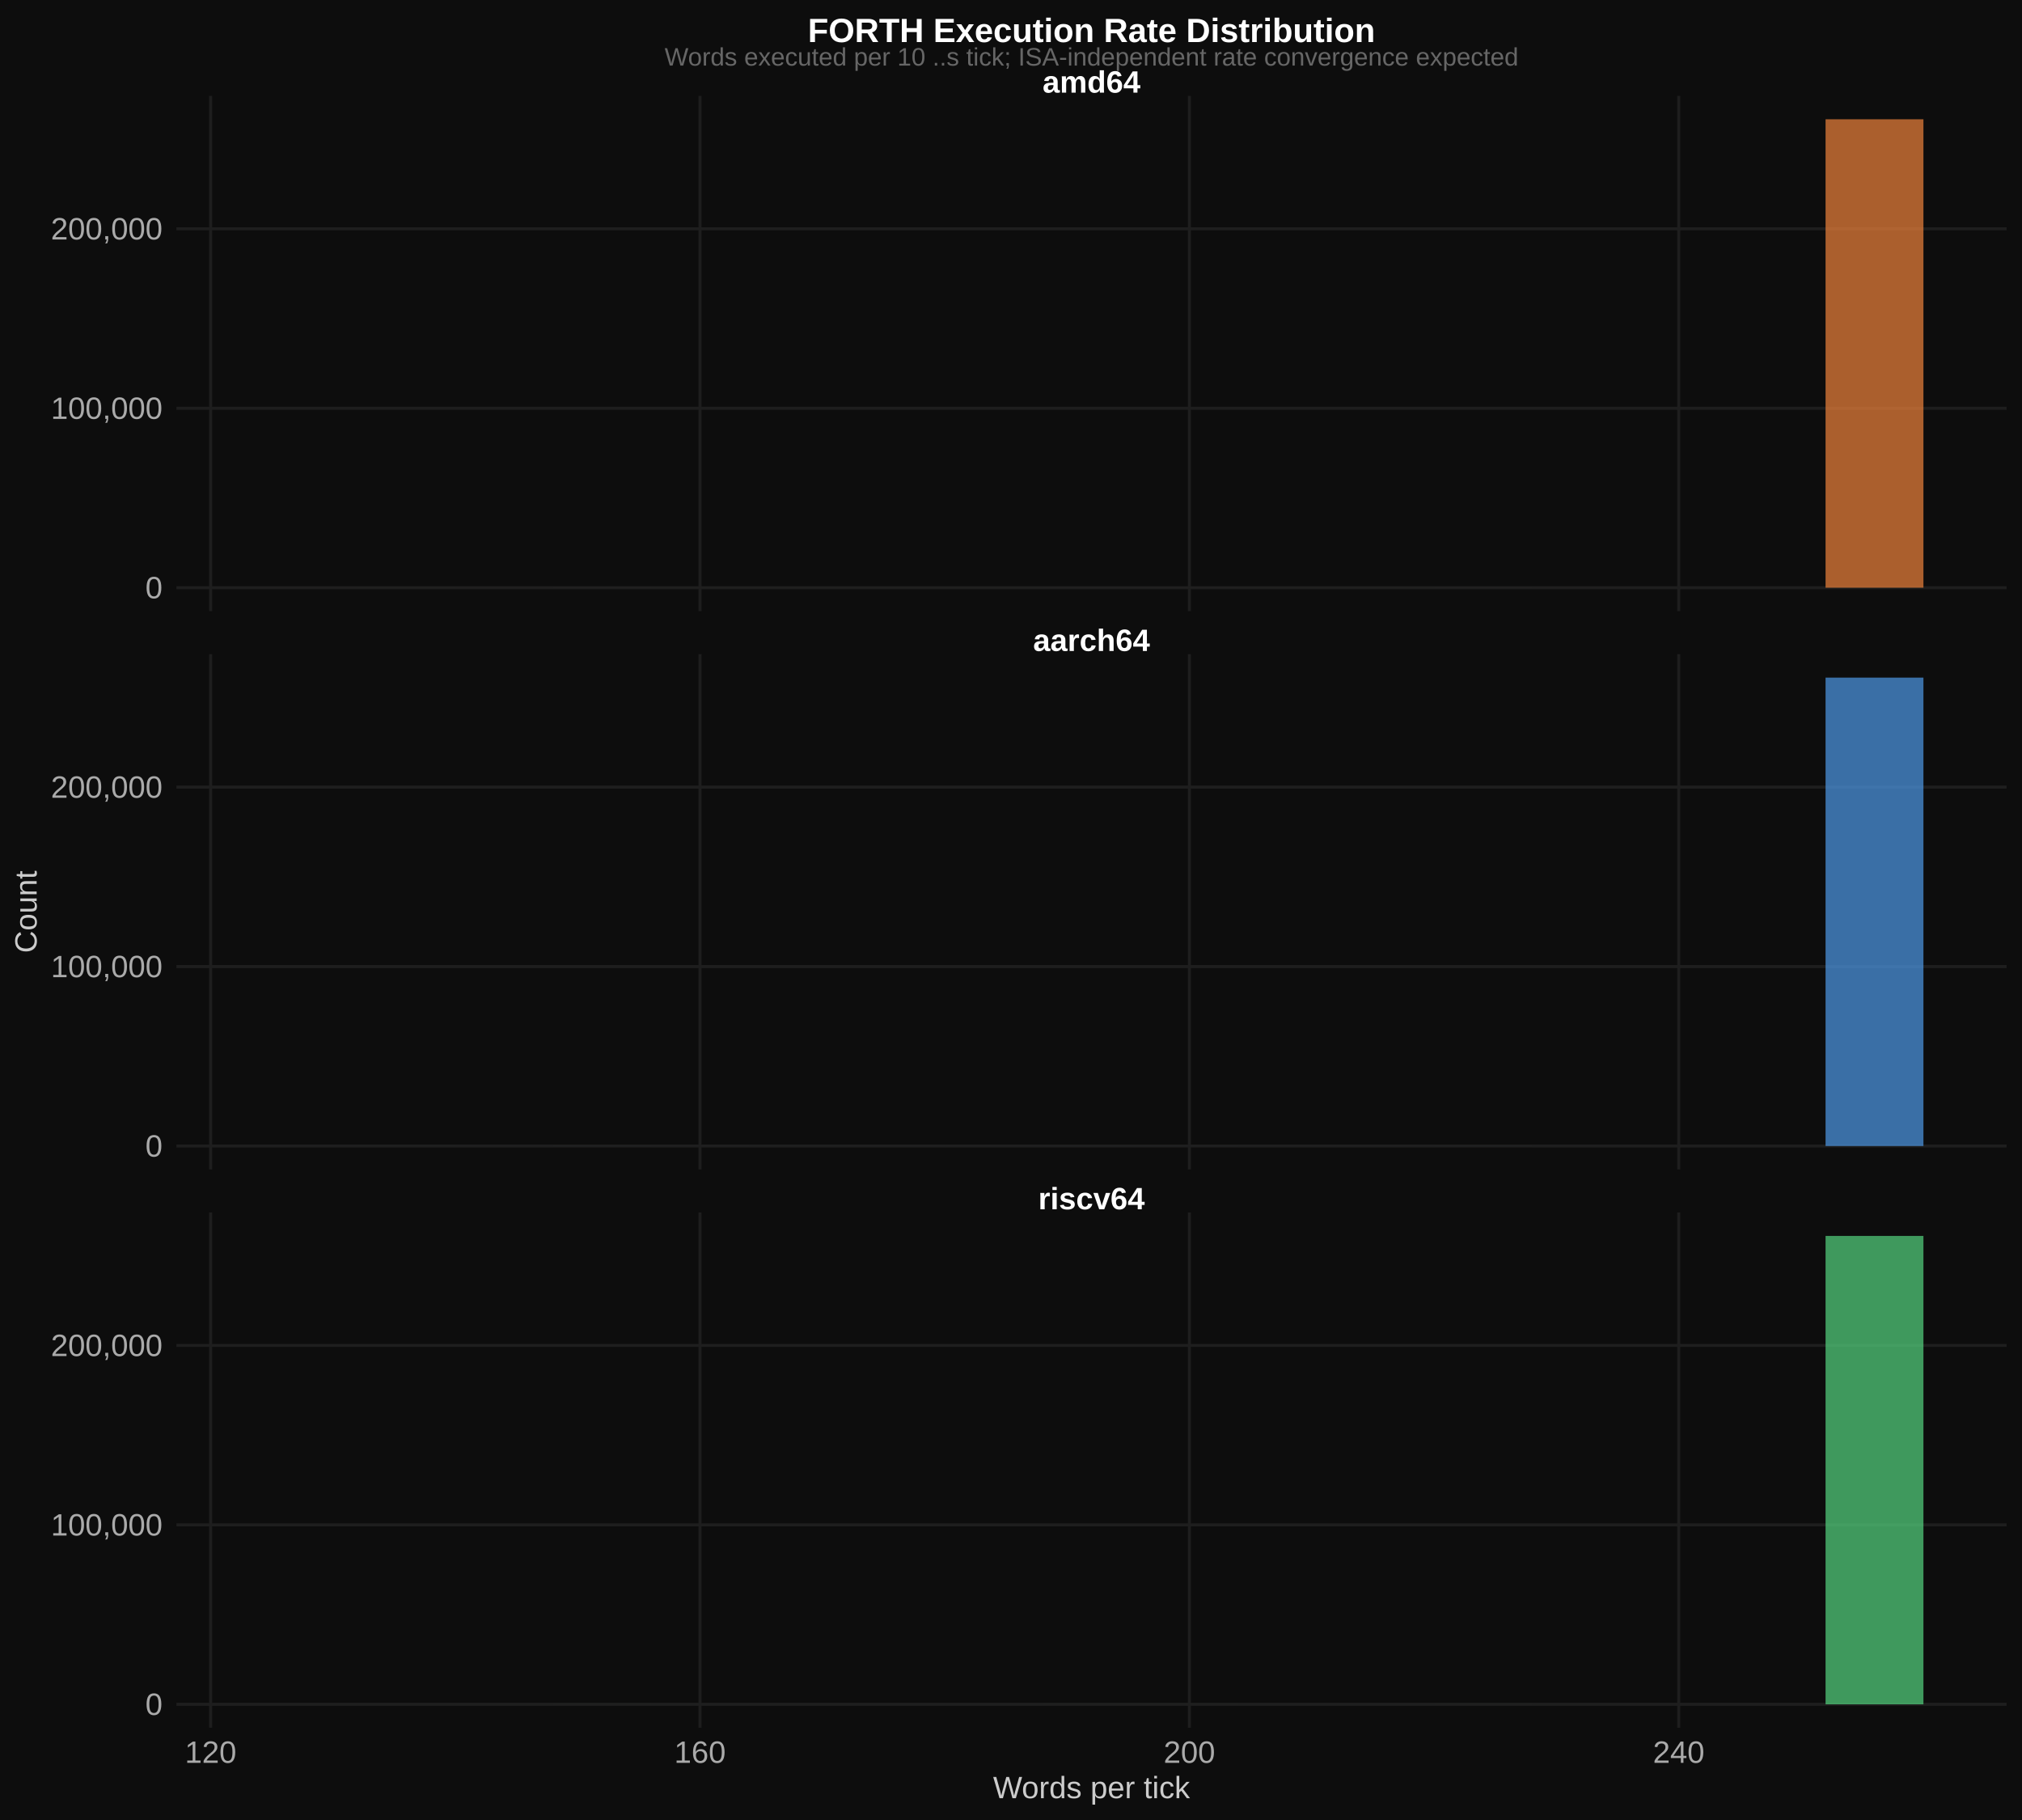
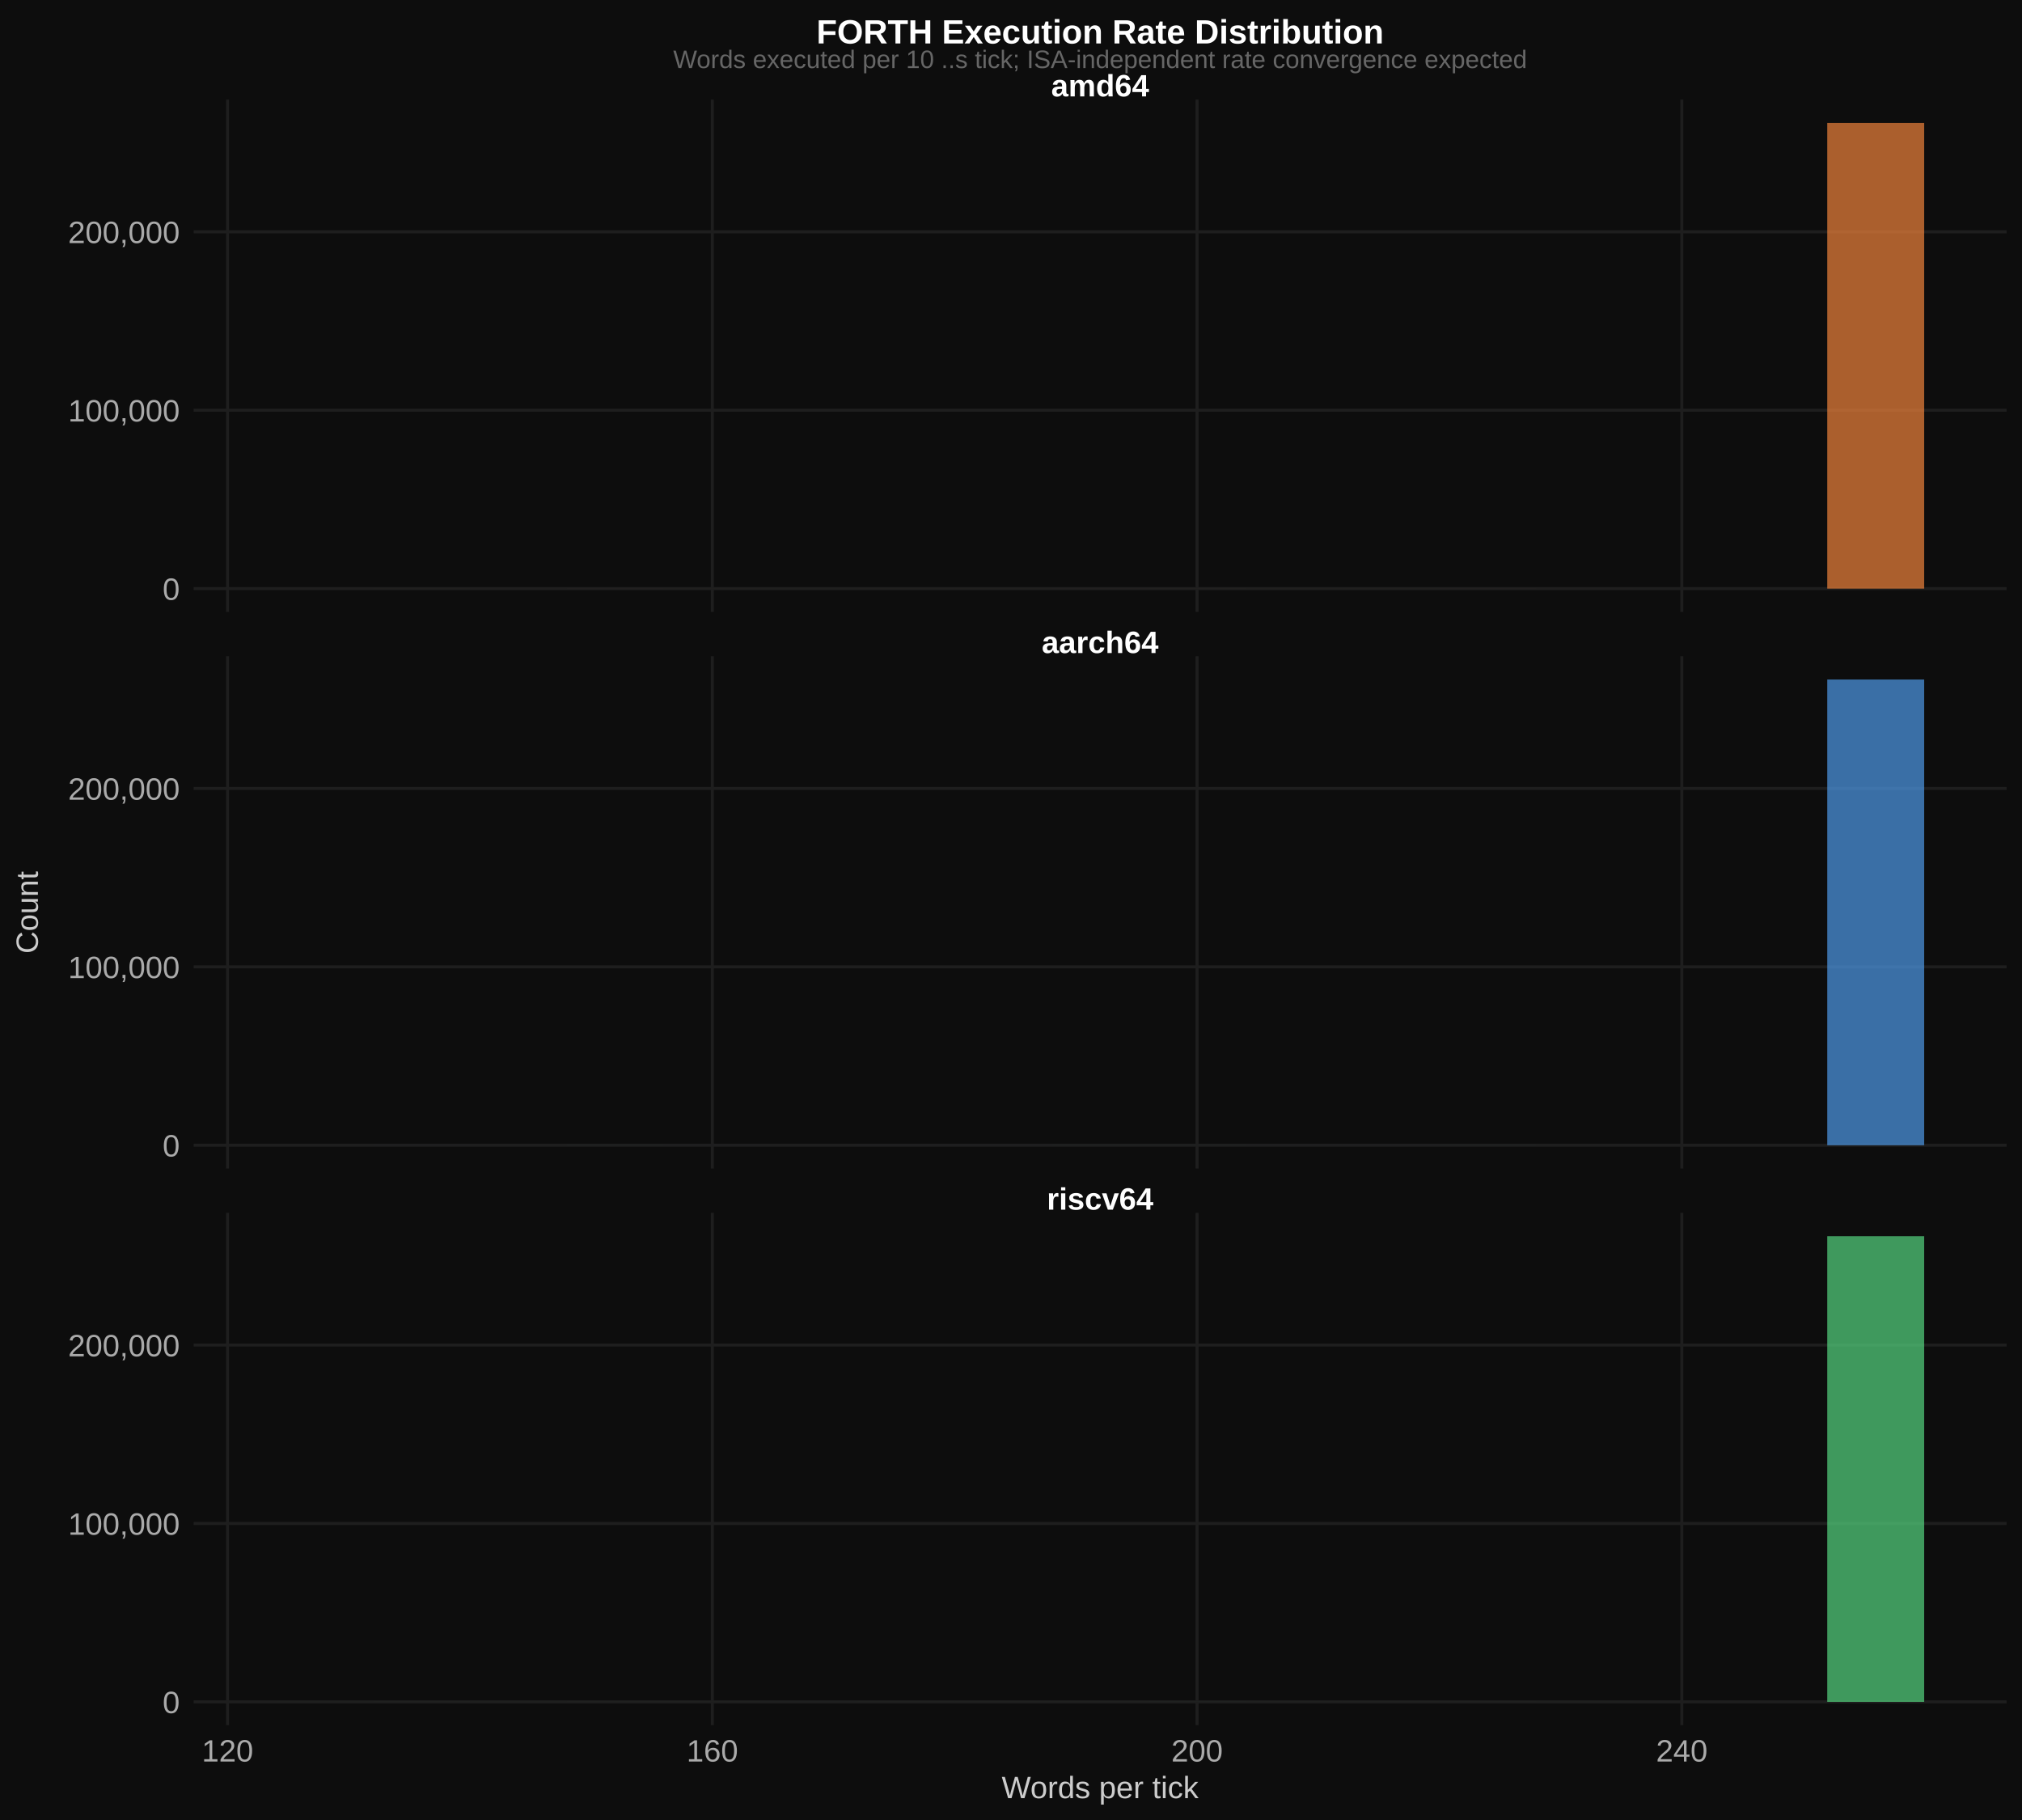
- <svg xmlns="http://www.w3.org/2000/svg" width="720.00pt" height="648.00pt" viewBox="0 0 720.00 648.00">
-   <g class="svglite">
-     <defs>
-       <style type="text/css">
+ <svg xmlns="http://www.w3.org/2000/svg" class="svglite" width="720.00pt" height="648.00pt" viewBox="0 0 720.00 648.00">
+   <defs>
+     <style type="text/css">
    .svglite line, .svglite polyline, .svglite polygon, .svglite path, .svglite rect, .svglite circle {
      fill: none;
      stroke: #000000;
      stroke-linecap: round;
      stroke-linejoin: round;
      stroke-miterlimit: 10.00;
    }
    .svglite text {
      white-space: pre;
    }
-     .svglite g.glyphgroup path {
-       fill: inherit;
-       stroke: none;
-     }
  </style>
-     </defs>
-     <rect width="100%" height="100%" style="stroke: none; fill: #FFFFFF;" />
-     <defs>
-       <clipPath id="cpMC4wMHw3MjAuMDB8MC4wMHw2NDguMDA=">
-         <rect x="0.00" y="0.00" width="720.00" height="648.00" />
-       </clipPath>
-     </defs>
-     <g clip-path="url(#cpMC4wMHw3MjAuMDB8MC4wMHw2NDguMDA=)">
-       <rect x="0.00" y="0.00" width="720.00" height="648.00" style="stroke-width: 1.07; stroke: none; fill: #0D0D0D;" />
-     </g>
-     <defs>
-       <clipPath id="cpNjIuODF8NzE0LjUyfDM0LjE0fDIxNy41OQ==">
-         <rect x="62.81" y="34.14" width="651.71" height="183.45" />
-       </clipPath>
-     </defs>
-     <g clip-path="url(#cpNjIuODF8NzE0LjUyfDM0LjE0fDIxNy41OQ==)">
-       <rect x="62.81" y="34.14" width="651.71" height="183.45" style="stroke-width: 1.07; stroke: none; fill: #0D0D0D;" />
-       <polyline points="62.81,209.25 714.52,209.25 " style="stroke-width: 1.07; stroke: #1E1E1E; stroke-linecap: butt;" />
-       <polyline points="62.81,145.36 714.52,145.36 " style="stroke-width: 1.07; stroke: #1E1E1E; stroke-linecap: butt;" />
-       <polyline points="62.81,81.47 714.52,81.47 " style="stroke-width: 1.07; stroke: #1E1E1E; stroke-linecap: butt;" />
-       <polyline points="75.01,217.59 75.01,34.14 " style="stroke-width: 1.07; stroke: #1E1E1E; stroke-linecap: butt;" />
-       <polyline points="249.26,217.59 249.26,34.14 " style="stroke-width: 1.07; stroke: #1E1E1E; stroke-linecap: butt;" />
-       <polyline points="423.52,217.59 423.52,34.14 " style="stroke-width: 1.07; stroke: #1E1E1E; stroke-linecap: butt;" />
-       <polyline points="597.77,217.59 597.77,34.14 " style="stroke-width: 1.07; stroke: #1E1E1E; stroke-linecap: butt;" />
-       <rect x="92.44" y="209.25" width="34.85" height="0.001" style="stroke-width: 1.07; stroke: none; stroke-linecap: butt; stroke-linejoin: miter; fill: #E07B39; fill-opacity: 0.75;" />
-       <rect x="127.29" y="209.25" width="34.85" height="0.002" style="stroke-width: 1.07; stroke: none; stroke-linecap: butt; stroke-linejoin: miter; fill: #E07B39; fill-opacity: 0.75;" />
-       <rect x="162.14" y="209.25" width="34.85" height="0.001" style="stroke-width: 1.07; stroke: none; stroke-linecap: butt; stroke-linejoin: miter; fill: #E07B39; fill-opacity: 0.75;" />
-       <rect x="196.99" y="209.25" width="34.85" height="0.004" style="stroke-width: 1.07; stroke: none; stroke-linecap: butt; stroke-linejoin: miter; fill: #E07B39; fill-opacity: 0.75;" />
-       <rect x="231.84" y="209.25" width="34.85" height="0.003" style="stroke-width: 1.07; stroke: none; stroke-linecap: butt; stroke-linejoin: miter; fill: #E07B39; fill-opacity: 0.75;" />
-       <rect x="266.69" y="209.25" width="34.85" height="0.002" style="stroke-width: 1.07; stroke: none; stroke-linecap: butt; stroke-linejoin: miter; fill: #E07B39; fill-opacity: 0.75;" />
-       <rect x="301.54" y="209.25" width="34.85" height="0.003" style="stroke-width: 1.07; stroke: none; stroke-linecap: butt; stroke-linejoin: miter; fill: #E07B39; fill-opacity: 0.75;" />
-       <rect x="336.39" y="209.25" width="34.85" height="0.003" style="stroke-width: 1.07; stroke: none; stroke-linecap: butt; stroke-linejoin: miter; fill: #E07B39; fill-opacity: 0.75;" />
-       <rect x="371.24" y="209.24" width="34.85" height="0.004" style="stroke-width: 1.07; stroke: none; stroke-linecap: butt; stroke-linejoin: miter; fill: #E07B39; fill-opacity: 0.75;" />
-       <rect x="406.09" y="209.24" width="34.85" height="0.005" style="stroke-width: 1.07; stroke: none; stroke-linecap: butt; stroke-linejoin: miter; fill: #E07B39; fill-opacity: 0.75;" />
-       <rect x="440.94" y="209.25" width="34.85" height="0.003" style="stroke-width: 1.07; stroke: none; stroke-linecap: butt; stroke-linejoin: miter; fill: #E07B39; fill-opacity: 0.75;" />
-       <rect x="475.79" y="209.25" width="34.85" height="0.003" style="stroke-width: 1.07; stroke: none; stroke-linecap: butt; stroke-linejoin: miter; fill: #E07B39; fill-opacity: 0.75;" />
-       <rect x="510.64" y="209.25" width="34.85" height="0.004" style="stroke-width: 1.07; stroke: none; stroke-linecap: butt; stroke-linejoin: miter; fill: #E07B39; fill-opacity: 0.75;" />
-       <rect x="545.49" y="209.25" width="34.85" height="0.001" style="stroke-width: 1.07; stroke: none; stroke-linecap: butt; stroke-linejoin: miter; fill: #E07B39; fill-opacity: 0.75;" />
-       <rect x="580.35" y="209.25" width="34.85" height="0.00" style="stroke-width: 1.07; stroke: none; stroke-linecap: butt; stroke-linejoin: miter; fill: #E07B39; fill-opacity: 0.75;" />
-       <rect x="615.20" y="209.25" width="34.85" height="0.00" style="stroke-width: 1.07; stroke: none; stroke-linecap: butt; stroke-linejoin: miter; fill: #E07B39; fill-opacity: 0.75;" />
-       <rect x="650.05" y="42.47" width="34.85" height="166.77" style="stroke-width: 1.07; stroke: none; stroke-linecap: butt; stroke-linejoin: miter; fill: #E07B39; fill-opacity: 0.75;" />
-     </g>
-     <g clip-path="url(#cpMC4wMHw3MjAuMDB8MC4wMHw2NDguMDA=)">
+   </defs>
+   <rect width="100%" height="100%" style="stroke: none; fill: #FFFFFF;" />
+   <defs>
+     <clipPath id="cpMC4wMHw3MjAuMDB8MC4wMHw2NDguMDA=">
+       <rect x="0.00" y="0.00" width="720.00" height="648.00" />
+     </clipPath>
+   </defs>
+   <g clip-path="url(#cpMC4wMHw3MjAuMDB8MC4wMHw2NDguMDA=)">
+     <rect x="-0" y="0.00" width="720.00" height="648.00" style="stroke-width: 1.07; stroke: none; fill: #0D0D0D;" />
+   </g>
+   <defs>
+     <clipPath id="cpNjguOTV8NzE0LjUyfDM1LjQ3fDIxNy44Ng==">
+       <rect x="68.95" y="35.47" width="645.57" height="182.39" />
+     </clipPath>
+   </defs>
+   <g clip-path="url(#cpNjguOTV8NzE0LjUyfDM1LjQ3fDIxNy44Ng==)">
+     <rect x="68.95" y="35.47" width="645.57" height="182.39" style="stroke-width: 1.07; stroke: none; fill: #0D0D0D;" />
+     <polyline points="68.95,209.57 714.52,209.57 " style="stroke-width: 1.07; stroke: #1E1E1E; stroke-linecap: butt;" />
+     <polyline points="68.95,146.05 714.52,146.05 " style="stroke-width: 1.07; stroke: #1E1E1E; stroke-linecap: butt;" />
+     <polyline points="68.95,82.54 714.52,82.54 " style="stroke-width: 1.07; stroke: #1E1E1E; stroke-linecap: butt;" />
+     <polyline points="81.03,217.86 81.03,35.47 " style="stroke-width: 1.07; stroke: #1E1E1E; stroke-linecap: butt;" />
+     <polyline points="253.65,217.86 253.65,35.47 " style="stroke-width: 1.07; stroke: #1E1E1E; stroke-linecap: butt;" />
+     <polyline points="426.26,217.86 426.26,35.47 " style="stroke-width: 1.07; stroke: #1E1E1E; stroke-linecap: butt;" />
+     <polyline points="598.87,217.86 598.87,35.47 " style="stroke-width: 1.07; stroke: #1E1E1E; stroke-linecap: butt;" />
+     <rect x="98.29" y="209.57" width="34.52" height="0.001" style="stroke-width: 1.07; stroke: none; stroke-linecap: butt; stroke-linejoin: miter; fill: #E07B39; fill-opacity: 0.75;" />
+     <rect x="132.82" y="209.57" width="34.52" height="0.003" style="stroke-width: 1.07; stroke: none; stroke-linecap: butt; stroke-linejoin: miter; fill: #E07B39; fill-opacity: 0.75;" />
+     <rect x="167.34" y="209.57" width="34.52" height="0.001" style="stroke-width: 1.07; stroke: none; stroke-linecap: butt; stroke-linejoin: miter; fill: #E07B39; fill-opacity: 0.75;" />
+     <rect x="201.86" y="209.57" width="34.52" height="0.004" style="stroke-width: 1.07; stroke: none; stroke-linecap: butt; stroke-linejoin: miter; fill: #E07B39; fill-opacity: 0.75;" />
+     <rect x="236.38" y="209.57" width="34.52" height="0.003" style="stroke-width: 1.07; stroke: none; stroke-linecap: butt; stroke-linejoin: miter; fill: #E07B39; fill-opacity: 0.75;" />
+     <rect x="270.91" y="209.57" width="34.52" height="0.002" style="stroke-width: 1.07; stroke: none; stroke-linecap: butt; stroke-linejoin: miter; fill: #E07B39; fill-opacity: 0.75;" />
+     <rect x="305.43" y="209.57" width="34.52" height="0.003" style="stroke-width: 1.07; stroke: none; stroke-linecap: butt; stroke-linejoin: miter; fill: #E07B39; fill-opacity: 0.75;" />
+     <rect x="339.95" y="209.57" width="34.52" height="0.003" style="stroke-width: 1.07; stroke: none; stroke-linecap: butt; stroke-linejoin: miter; fill: #E07B39; fill-opacity: 0.75;" />
+     <rect x="374.47" y="209.57" width="34.52" height="0.004" style="stroke-width: 1.07; stroke: none; stroke-linecap: butt; stroke-linejoin: miter; fill: #E07B39; fill-opacity: 0.75;" />
+     <rect x="409.00" y="209.57" width="34.52" height="0.005" style="stroke-width: 1.07; stroke: none; stroke-linecap: butt; stroke-linejoin: miter; fill: #E07B39; fill-opacity: 0.75;" />
+     <rect x="443.52" y="209.57" width="34.52" height="0.003" style="stroke-width: 1.07; stroke: none; stroke-linecap: butt; stroke-linejoin: miter; fill: #E07B39; fill-opacity: 0.75;" />
+     <rect x="478.04" y="209.57" width="34.52" height="0.003" style="stroke-width: 1.07; stroke: none; stroke-linecap: butt; stroke-linejoin: miter; fill: #E07B39; fill-opacity: 0.75;" />
+     <rect x="512.56" y="209.57" width="34.52" height="0.004" style="stroke-width: 1.07; stroke: none; stroke-linecap: butt; stroke-linejoin: miter; fill: #E07B39; fill-opacity: 0.75;" />
+     <rect x="547.09" y="209.57" width="34.52" height="0.001" style="stroke-width: 1.07; stroke: none; stroke-linecap: butt; stroke-linejoin: miter; fill: #E07B39; fill-opacity: 0.75;" />
+     <rect x="581.61" y="209.57" width="34.52" height="0.00" style="stroke-width: 1.07; stroke: none; stroke-linecap: butt; stroke-linejoin: miter; fill: #E07B39; fill-opacity: 0.75;" />
+     <rect x="616.13" y="209.57" width="34.52" height="0.00" style="stroke-width: 1.07; stroke: none; stroke-linecap: butt; stroke-linejoin: miter; fill: #E07B39; fill-opacity: 0.75;" />
+     <rect x="650.65" y="43.76" width="34.52" height="165.81" style="stroke-width: 1.07; stroke: none; stroke-linecap: butt; stroke-linejoin: miter; fill: #E07B39; fill-opacity: 0.75;" />
+   </g>
+   <g clip-path="url(#cpMC4wMHw3MjAuMDB8MC4wMHw2NDguMDA=)">
</g>
-     <defs>
-       <clipPath id="cpNjIuODF8NzE0LjUyfDIzMi45Mnw0MTYuMzc=">
-         <rect x="62.81" y="232.92" width="651.71" height="183.45" />
-       </clipPath>
-     </defs>
-     <g clip-path="url(#cpNjIuODF8NzE0LjUyfDIzMi45Mnw0MTYuMzc=)">
-       <rect x="62.81" y="232.92" width="651.71" height="183.45" style="stroke-width: 1.07; stroke: none; fill: #0D0D0D;" />
-       <polyline points="62.81,408.03 714.52,408.03 " style="stroke-width: 1.07; stroke: #1E1E1E; stroke-linecap: butt;" />
-       <polyline points="62.81,344.14 714.52,344.14 " style="stroke-width: 1.07; stroke: #1E1E1E; stroke-linecap: butt;" />
-       <polyline points="62.81,280.25 714.52,280.25 " style="stroke-width: 1.07; stroke: #1E1E1E; stroke-linecap: butt;" />
-       <polyline points="75.01,416.37 75.01,232.92 " style="stroke-width: 1.07; stroke: #1E1E1E; stroke-linecap: butt;" />
-       <polyline points="249.26,416.37 249.26,232.92 " style="stroke-width: 1.07; stroke: #1E1E1E; stroke-linecap: butt;" />
-       <polyline points="423.52,416.37 423.52,232.92 " style="stroke-width: 1.07; stroke: #1E1E1E; stroke-linecap: butt;" />
-       <polyline points="597.77,416.37 597.77,232.92 " style="stroke-width: 1.07; stroke: #1E1E1E; stroke-linecap: butt;" />
-       <rect x="92.44" y="408.03" width="34.85" height="0.001" style="stroke-width: 1.07; stroke: none; stroke-linecap: butt; stroke-linejoin: miter; fill: #4A90D9; fill-opacity: 0.75;" />
-       <rect x="127.29" y="408.03" width="34.85" height="0.002" style="stroke-width: 1.07; stroke: none; stroke-linecap: butt; stroke-linejoin: miter; fill: #4A90D9; fill-opacity: 0.75;" />
-       <rect x="162.14" y="408.03" width="34.85" height="0.001" style="stroke-width: 1.07; stroke: none; stroke-linecap: butt; stroke-linejoin: miter; fill: #4A90D9; fill-opacity: 0.75;" />
-       <rect x="196.99" y="408.03" width="34.85" height="0.004" style="stroke-width: 1.07; stroke: none; stroke-linecap: butt; stroke-linejoin: miter; fill: #4A90D9; fill-opacity: 0.75;" />
-       <rect x="231.84" y="408.03" width="34.85" height="0.003" style="stroke-width: 1.07; stroke: none; stroke-linecap: butt; stroke-linejoin: miter; fill: #4A90D9; fill-opacity: 0.75;" />
-       <rect x="266.69" y="408.03" width="34.85" height="0.002" style="stroke-width: 1.07; stroke: none; stroke-linecap: butt; stroke-linejoin: miter; fill: #4A90D9; fill-opacity: 0.75;" />
-       <rect x="301.54" y="408.03" width="34.85" height="0.003" style="stroke-width: 1.07; stroke: none; stroke-linecap: butt; stroke-linejoin: miter; fill: #4A90D9; fill-opacity: 0.75;" />
-       <rect x="336.39" y="408.03" width="34.85" height="0.003" style="stroke-width: 1.07; stroke: none; stroke-linecap: butt; stroke-linejoin: miter; fill: #4A90D9; fill-opacity: 0.75;" />
-       <rect x="371.24" y="408.03" width="34.85" height="0.004" style="stroke-width: 1.07; stroke: none; stroke-linecap: butt; stroke-linejoin: miter; fill: #4A90D9; fill-opacity: 0.75;" />
-       <rect x="406.09" y="408.03" width="34.85" height="0.005" style="stroke-width: 1.07; stroke: none; stroke-linecap: butt; stroke-linejoin: miter; fill: #4A90D9; fill-opacity: 0.75;" />
-       <rect x="440.94" y="408.03" width="34.85" height="0.003" style="stroke-width: 1.07; stroke: none; stroke-linecap: butt; stroke-linejoin: miter; fill: #4A90D9; fill-opacity: 0.75;" />
-       <rect x="475.79" y="408.03" width="34.85" height="0.003" style="stroke-width: 1.07; stroke: none; stroke-linecap: butt; stroke-linejoin: miter; fill: #4A90D9; fill-opacity: 0.75;" />
-       <rect x="510.64" y="408.03" width="34.85" height="0.004" style="stroke-width: 1.07; stroke: none; stroke-linecap: butt; stroke-linejoin: miter; fill: #4A90D9; fill-opacity: 0.75;" />
-       <rect x="545.49" y="408.03" width="34.85" height="0.001" style="stroke-width: 1.07; stroke: none; stroke-linecap: butt; stroke-linejoin: miter; fill: #4A90D9; fill-opacity: 0.75;" />
-       <rect x="580.35" y="408.03" width="34.85" height="0.00" style="stroke-width: 1.07; stroke: none; stroke-linecap: butt; stroke-linejoin: miter; fill: #4A90D9; fill-opacity: 0.75;" />
-       <rect x="615.20" y="408.03" width="34.85" height="0.00" style="stroke-width: 1.07; stroke: none; stroke-linecap: butt; stroke-linejoin: miter; fill: #4A90D9; fill-opacity: 0.75;" />
-       <rect x="650.05" y="241.26" width="34.85" height="166.77" style="stroke-width: 1.07; stroke: none; stroke-linecap: butt; stroke-linejoin: miter; fill: #4A90D9; fill-opacity: 0.75;" />
-     </g>
-     <g clip-path="url(#cpMC4wMHw3MjAuMDB8MC4wMHw2NDguMDA=)">
+   <defs>
+     <clipPath id="cpNjguOTV8NzE0LjUyfDIzMy42NXw0MTYuMDQ=">
+       <rect x="68.95" y="233.65" width="645.57" height="182.39" />
+     </clipPath>
+   </defs>
+   <g clip-path="url(#cpNjguOTV8NzE0LjUyfDIzMy42NXw0MTYuMDQ=)">
+     <rect x="68.95" y="233.65" width="645.57" height="182.39" style="stroke-width: 1.07; stroke: none; fill: #0D0D0D;" />
+     <polyline points="68.95,407.75 714.52,407.75 " style="stroke-width: 1.07; stroke: #1E1E1E; stroke-linecap: butt;" />
+     <polyline points="68.95,344.24 714.52,344.24 " style="stroke-width: 1.07; stroke: #1E1E1E; stroke-linecap: butt;" />
+     <polyline points="68.95,280.72 714.52,280.72 " style="stroke-width: 1.07; stroke: #1E1E1E; stroke-linecap: butt;" />
+     <polyline points="81.03,416.04 81.03,233.65 " style="stroke-width: 1.07; stroke: #1E1E1E; stroke-linecap: butt;" />
+     <polyline points="253.65,416.04 253.65,233.65 " style="stroke-width: 1.07; stroke: #1E1E1E; stroke-linecap: butt;" />
+     <polyline points="426.26,416.04 426.26,233.65 " style="stroke-width: 1.07; stroke: #1E1E1E; stroke-linecap: butt;" />
+     <polyline points="598.87,416.04 598.87,233.65 " style="stroke-width: 1.07; stroke: #1E1E1E; stroke-linecap: butt;" />
+     <rect x="98.29" y="407.75" width="34.52" height="0.001" style="stroke-width: 1.07; stroke: none; stroke-linecap: butt; stroke-linejoin: miter; fill: #4A90D9; fill-opacity: 0.75;" />
+     <rect x="132.82" y="407.75" width="34.52" height="0.003" style="stroke-width: 1.07; stroke: none; stroke-linecap: butt; stroke-linejoin: miter; fill: #4A90D9; fill-opacity: 0.75;" />
+     <rect x="167.34" y="407.75" width="34.52" height="0.001" style="stroke-width: 1.07; stroke: none; stroke-linecap: butt; stroke-linejoin: miter; fill: #4A90D9; fill-opacity: 0.75;" />
+     <rect x="201.86" y="407.75" width="34.52" height="0.004" style="stroke-width: 1.07; stroke: none; stroke-linecap: butt; stroke-linejoin: miter; fill: #4A90D9; fill-opacity: 0.75;" />
+     <rect x="236.38" y="407.75" width="34.52" height="0.003" style="stroke-width: 1.07; stroke: none; stroke-linecap: butt; stroke-linejoin: miter; fill: #4A90D9; fill-opacity: 0.75;" />
+     <rect x="270.91" y="407.75" width="34.52" height="0.002" style="stroke-width: 1.07; stroke: none; stroke-linecap: butt; stroke-linejoin: miter; fill: #4A90D9; fill-opacity: 0.75;" />
+     <rect x="305.43" y="407.75" width="34.52" height="0.003" style="stroke-width: 1.07; stroke: none; stroke-linecap: butt; stroke-linejoin: miter; fill: #4A90D9; fill-opacity: 0.75;" />
+     <rect x="339.95" y="407.75" width="34.52" height="0.003" style="stroke-width: 1.07; stroke: none; stroke-linecap: butt; stroke-linejoin: miter; fill: #4A90D9; fill-opacity: 0.75;" />
+     <rect x="374.47" y="407.75" width="34.52" height="0.004" style="stroke-width: 1.07; stroke: none; stroke-linecap: butt; stroke-linejoin: miter; fill: #4A90D9; fill-opacity: 0.75;" />
+     <rect x="409.00" y="407.75" width="34.52" height="0.005" style="stroke-width: 1.07; stroke: none; stroke-linecap: butt; stroke-linejoin: miter; fill: #4A90D9; fill-opacity: 0.75;" />
+     <rect x="443.52" y="407.75" width="34.52" height="0.003" style="stroke-width: 1.07; stroke: none; stroke-linecap: butt; stroke-linejoin: miter; fill: #4A90D9; fill-opacity: 0.75;" />
+     <rect x="478.04" y="407.75" width="34.52" height="0.003" style="stroke-width: 1.07; stroke: none; stroke-linecap: butt; stroke-linejoin: miter; fill: #4A90D9; fill-opacity: 0.75;" />
+     <rect x="512.56" y="407.75" width="34.52" height="0.004" style="stroke-width: 1.07; stroke: none; stroke-linecap: butt; stroke-linejoin: miter; fill: #4A90D9; fill-opacity: 0.75;" />
+     <rect x="547.09" y="407.75" width="34.52" height="0.001" style="stroke-width: 1.07; stroke: none; stroke-linecap: butt; stroke-linejoin: miter; fill: #4A90D9; fill-opacity: 0.75;" />
+     <rect x="581.61" y="407.75" width="34.52" height="0.00" style="stroke-width: 1.07; stroke: none; stroke-linecap: butt; stroke-linejoin: miter; fill: #4A90D9; fill-opacity: 0.75;" />
+     <rect x="616.13" y="407.75" width="34.52" height="0.00" style="stroke-width: 1.07; stroke: none; stroke-linecap: butt; stroke-linejoin: miter; fill: #4A90D9; fill-opacity: 0.75;" />
+     <rect x="650.65" y="241.94" width="34.52" height="165.81" style="stroke-width: 1.07; stroke: none; stroke-linecap: butt; stroke-linejoin: miter; fill: #4A90D9; fill-opacity: 0.75;" />
+   </g>
+   <g clip-path="url(#cpMC4wMHw3MjAuMDB8MC4wMHw2NDguMDA=)">
</g>
-     <defs>
-       <clipPath id="cpNjIuODF8NzE0LjUyfDQzMS43MHw2MTUuMTU=">
-         <rect x="62.81" y="431.70" width="651.71" height="183.45" />
-       </clipPath>
-     </defs>
-     <g clip-path="url(#cpNjIuODF8NzE0LjUyfDQzMS43MHw2MTUuMTU=)">
-       <rect x="62.81" y="431.70" width="651.71" height="183.45" style="stroke-width: 1.07; stroke: none; fill: #0D0D0D;" />
-       <polyline points="62.81,606.81 714.52,606.81 " style="stroke-width: 1.07; stroke: #1E1E1E; stroke-linecap: butt;" />
-       <polyline points="62.81,542.92 714.52,542.92 " style="stroke-width: 1.07; stroke: #1E1E1E; stroke-linecap: butt;" />
-       <polyline points="62.81,479.03 714.52,479.03 " style="stroke-width: 1.07; stroke: #1E1E1E; stroke-linecap: butt;" />
-       <polyline points="75.01,615.15 75.01,431.70 " style="stroke-width: 1.07; stroke: #1E1E1E; stroke-linecap: butt;" />
-       <polyline points="249.26,615.15 249.26,431.70 " style="stroke-width: 1.07; stroke: #1E1E1E; stroke-linecap: butt;" />
-       <polyline points="423.52,615.15 423.52,431.70 " style="stroke-width: 1.07; stroke: #1E1E1E; stroke-linecap: butt;" />
-       <polyline points="597.77,615.15 597.77,431.70 " style="stroke-width: 1.07; stroke: #1E1E1E; stroke-linecap: butt;" />
-       <rect x="92.44" y="606.81" width="34.85" height="0.001" style="stroke-width: 1.07; stroke: none; stroke-linecap: butt; stroke-linejoin: miter; fill: #50C878; fill-opacity: 0.75;" />
-       <rect x="127.29" y="606.81" width="34.85" height="0.002" style="stroke-width: 1.07; stroke: none; stroke-linecap: butt; stroke-linejoin: miter; fill: #50C878; fill-opacity: 0.75;" />
-       <rect x="162.14" y="606.81" width="34.85" height="0.001" style="stroke-width: 1.07; stroke: none; stroke-linecap: butt; stroke-linejoin: miter; fill: #50C878; fill-opacity: 0.75;" />
-       <rect x="196.99" y="606.81" width="34.85" height="0.004" style="stroke-width: 1.07; stroke: none; stroke-linecap: butt; stroke-linejoin: miter; fill: #50C878; fill-opacity: 0.75;" />
-       <rect x="231.84" y="606.81" width="34.85" height="0.003" style="stroke-width: 1.07; stroke: none; stroke-linecap: butt; stroke-linejoin: miter; fill: #50C878; fill-opacity: 0.75;" />
-       <rect x="266.69" y="606.81" width="34.85" height="0.002" style="stroke-width: 1.07; stroke: none; stroke-linecap: butt; stroke-linejoin: miter; fill: #50C878; fill-opacity: 0.75;" />
-       <rect x="301.54" y="606.81" width="34.85" height="0.003" style="stroke-width: 1.07; stroke: none; stroke-linecap: butt; stroke-linejoin: miter; fill: #50C878; fill-opacity: 0.75;" />
-       <rect x="336.39" y="606.81" width="34.85" height="0.003" style="stroke-width: 1.07; stroke: none; stroke-linecap: butt; stroke-linejoin: miter; fill: #50C878; fill-opacity: 0.75;" />
-       <rect x="371.24" y="606.81" width="34.85" height="0.004" style="stroke-width: 1.07; stroke: none; stroke-linecap: butt; stroke-linejoin: miter; fill: #50C878; fill-opacity: 0.75;" />
-       <rect x="406.09" y="606.81" width="34.85" height="0.005" style="stroke-width: 1.07; stroke: none; stroke-linecap: butt; stroke-linejoin: miter; fill: #50C878; fill-opacity: 0.75;" />
-       <rect x="440.94" y="606.81" width="34.85" height="0.003" style="stroke-width: 1.07; stroke: none; stroke-linecap: butt; stroke-linejoin: miter; fill: #50C878; fill-opacity: 0.75;" />
-       <rect x="475.79" y="606.81" width="34.85" height="0.003" style="stroke-width: 1.07; stroke: none; stroke-linecap: butt; stroke-linejoin: miter; fill: #50C878; fill-opacity: 0.75;" />
-       <rect x="510.64" y="606.81" width="34.85" height="0.004" style="stroke-width: 1.07; stroke: none; stroke-linecap: butt; stroke-linejoin: miter; fill: #50C878; fill-opacity: 0.75;" />
-       <rect x="545.49" y="606.81" width="34.85" height="0.001" style="stroke-width: 1.07; stroke: none; stroke-linecap: butt; stroke-linejoin: miter; fill: #50C878; fill-opacity: 0.75;" />
-       <rect x="580.35" y="606.81" width="34.85" height="0.00" style="stroke-width: 1.07; stroke: none; stroke-linecap: butt; stroke-linejoin: miter; fill: #50C878; fill-opacity: 0.75;" />
-       <rect x="615.20" y="606.81" width="34.85" height="0.00" style="stroke-width: 1.07; stroke: none; stroke-linecap: butt; stroke-linejoin: miter; fill: #50C878; fill-opacity: 0.75;" />
-       <rect x="650.05" y="440.04" width="34.85" height="166.77" style="stroke-width: 1.07; stroke: none; stroke-linecap: butt; stroke-linejoin: miter; fill: #50C878; fill-opacity: 0.75;" />
-     </g>
-     <g clip-path="url(#cpMC4wMHw3MjAuMDB8MC4wMHw2NDguMDA=)">
+   <defs>
+     <clipPath id="cpNjguOTV8NzE0LjUyfDQzMS44M3w2MTQuMjM=">
+       <rect x="68.95" y="431.83" width="645.57" height="182.39" />
+     </clipPath>
+   </defs>
+   <g clip-path="url(#cpNjguOTV8NzE0LjUyfDQzMS44M3w2MTQuMjM=)">
+     <rect x="68.95" y="431.83" width="645.57" height="182.39" style="stroke-width: 1.07; stroke: none; fill: #0D0D0D;" />
+     <polyline points="68.95,605.94 714.52,605.94 " style="stroke-width: 1.07; stroke: #1E1E1E; stroke-linecap: butt;" />
+     <polyline points="68.95,542.42 714.52,542.42 " style="stroke-width: 1.07; stroke: #1E1E1E; stroke-linecap: butt;" />
+     <polyline points="68.95,478.91 714.52,478.91 " style="stroke-width: 1.07; stroke: #1E1E1E; stroke-linecap: butt;" />
+     <polyline points="81.03,614.23 81.03,431.83 " style="stroke-width: 1.07; stroke: #1E1E1E; stroke-linecap: butt;" />
+     <polyline points="253.65,614.23 253.65,431.83 " style="stroke-width: 1.07; stroke: #1E1E1E; stroke-linecap: butt;" />
+     <polyline points="426.26,614.23 426.26,431.83 " style="stroke-width: 1.07; stroke: #1E1E1E; stroke-linecap: butt;" />
+     <polyline points="598.87,614.23 598.87,431.83 " style="stroke-width: 1.07; stroke: #1E1E1E; stroke-linecap: butt;" />
+     <rect x="98.29" y="605.94" width="34.52" height="0.001" style="stroke-width: 1.07; stroke: none; stroke-linecap: butt; stroke-linejoin: miter; fill: #50C878; fill-opacity: 0.75;" />
+     <rect x="132.82" y="605.94" width="34.52" height="0.003" style="stroke-width: 1.07; stroke: none; stroke-linecap: butt; stroke-linejoin: miter; fill: #50C878; fill-opacity: 0.75;" />
+     <rect x="167.34" y="605.94" width="34.52" height="0.001" style="stroke-width: 1.07; stroke: none; stroke-linecap: butt; stroke-linejoin: miter; fill: #50C878; fill-opacity: 0.75;" />
+     <rect x="201.86" y="605.93" width="34.52" height="0.004" style="stroke-width: 1.07; stroke: none; stroke-linecap: butt; stroke-linejoin: miter; fill: #50C878; fill-opacity: 0.75;" />
+     <rect x="236.38" y="605.94" width="34.52" height="0.003" style="stroke-width: 1.07; stroke: none; stroke-linecap: butt; stroke-linejoin: miter; fill: #50C878; fill-opacity: 0.75;" />
+     <rect x="270.91" y="605.94" width="34.52" height="0.002" style="stroke-width: 1.07; stroke: none; stroke-linecap: butt; stroke-linejoin: miter; fill: #50C878; fill-opacity: 0.75;" />
+     <rect x="305.43" y="605.93" width="34.52" height="0.003" style="stroke-width: 1.07; stroke: none; stroke-linecap: butt; stroke-linejoin: miter; fill: #50C878; fill-opacity: 0.75;" />
+     <rect x="339.95" y="605.94" width="34.52" height="0.003" style="stroke-width: 1.07; stroke: none; stroke-linecap: butt; stroke-linejoin: miter; fill: #50C878; fill-opacity: 0.75;" />
+     <rect x="374.47" y="605.93" width="34.52" height="0.004" style="stroke-width: 1.07; stroke: none; stroke-linecap: butt; stroke-linejoin: miter; fill: #50C878; fill-opacity: 0.75;" />
+     <rect x="409.00" y="605.93" width="34.52" height="0.005" style="stroke-width: 1.07; stroke: none; stroke-linecap: butt; stroke-linejoin: miter; fill: #50C878; fill-opacity: 0.75;" />
+     <rect x="443.52" y="605.94" width="34.52" height="0.003" style="stroke-width: 1.07; stroke: none; stroke-linecap: butt; stroke-linejoin: miter; fill: #50C878; fill-opacity: 0.75;" />
+     <rect x="478.04" y="605.93" width="34.52" height="0.003" style="stroke-width: 1.07; stroke: none; stroke-linecap: butt; stroke-linejoin: miter; fill: #50C878; fill-opacity: 0.75;" />
+     <rect x="512.56" y="605.93" width="34.52" height="0.004" style="stroke-width: 1.07; stroke: none; stroke-linecap: butt; stroke-linejoin: miter; fill: #50C878; fill-opacity: 0.75;" />
+     <rect x="547.09" y="605.94" width="34.52" height="0.001" style="stroke-width: 1.07; stroke: none; stroke-linecap: butt; stroke-linejoin: miter; fill: #50C878; fill-opacity: 0.75;" />
+     <rect x="581.61" y="605.94" width="34.52" height="0.00" style="stroke-width: 1.07; stroke: none; stroke-linecap: butt; stroke-linejoin: miter; fill: #50C878; fill-opacity: 0.75;" />
+     <rect x="616.13" y="605.94" width="34.52" height="0.00" style="stroke-width: 1.07; stroke: none; stroke-linecap: butt; stroke-linejoin: miter; fill: #50C878; fill-opacity: 0.75;" />
+     <rect x="650.65" y="440.13" width="34.52" height="165.81" style="stroke-width: 1.07; stroke: none; stroke-linecap: butt; stroke-linejoin: miter; fill: #50C878; fill-opacity: 0.75;" />
+   </g>
+   <g clip-path="url(#cpMC4wMHw3MjAuMDB8MC4wMHw2NDguMDA=)">
</g>
-     <defs>
-       <clipPath id="cpNjIuODF8NzE0LjUyfDQyMS44NXw0MzEuNzA=">
-         <rect x="62.81" y="421.85" width="651.71" height="9.85" />
-       </clipPath>
-     </defs>
-     <g clip-path="url(#cpNjIuODF8NzE0LjUyfDQyMS44NXw0MzEuNzA=)">
-       <text x="388.67" y="430.56" text-anchor="middle" style="font-size: 11.00px; font-weight: bold;fill: #FFFFFF; font-family: &quot;Liberation Sans&quot;;" textLength="37.97px" lengthAdjust="spacingAndGlyphs">riscv64</text>
-     </g>
-     <g clip-path="url(#cpMC4wMHw3MjAuMDB8MC4wMHw2NDguMDA=)">
+   <defs>
+     <clipPath id="cpNjguOTV8NzE0LjUyfDQyMS41Mnw0MzEuODM=">
+       <rect x="68.95" y="421.52" width="645.57" height="10.31" />
+     </clipPath>
+   </defs>
+   <g clip-path="url(#cpNjguOTV8NzE0LjUyfDQyMS41Mnw0MzEuODM=)">
+     <text x="391.74" y="430.69" text-anchor="middle" style="font-size: 11.00px; font-weight: bold;fill: #FFFFFF; font-family: &quot;Liberation Sans&quot;;" textLength="44.75px" lengthAdjust="spacingAndGlyphs">riscv64</text>
+   </g>
+   <g clip-path="url(#cpMC4wMHw3MjAuMDB8MC4wMHw2NDguMDA=)">
</g>
-     <defs>
-       <clipPath id="cpNjIuODF8NzE0LjUyfDIyMy4wN3wyMzIuOTI=">
-         <rect x="62.81" y="223.07" width="651.71" height="9.85" />
-       </clipPath>
-     </defs>
-     <g clip-path="url(#cpNjIuODF8NzE0LjUyfDIyMy4wN3wyMzIuOTI=)">
-       <text x="388.67" y="231.78" text-anchor="middle" style="font-size: 11.00px; font-weight: bold;fill: #FFFFFF; font-family: &quot;Liberation Sans&quot;;" textLength="41.62px" lengthAdjust="spacingAndGlyphs">aarch64</text>
-     </g>
-     <g clip-path="url(#cpMC4wMHw3MjAuMDB8MC4wMHw2NDguMDA=)">
+   <defs>
+     <clipPath id="cpNjguOTV8NzE0LjUyfDIyMy4zNHwyMzMuNjU=">
+       <rect x="68.95" y="223.34" width="645.57" height="10.31" />
+     </clipPath>
+   </defs>
+   <g clip-path="url(#cpNjguOTV8NzE0LjUyfDIyMy4zNHwyMzMuNjU=)">
+     <text x="391.74" y="232.51" text-anchor="middle" style="font-size: 11.00px; font-weight: bold;fill: #FFFFFF; font-family: &quot;Liberation Sans&quot;;" textLength="49.94px" lengthAdjust="spacingAndGlyphs">aarch64</text>
+   </g>
+   <g clip-path="url(#cpMC4wMHw3MjAuMDB8MC4wMHw2NDguMDA=)">
</g>
-     <defs>
-       <clipPath id="cpNjIuODF8NzE0LjUyfDI0LjI5fDM0LjE0">
-         <rect x="62.81" y="24.29" width="651.71" height="9.85" />
-       </clipPath>
-     </defs>
-     <g clip-path="url(#cpNjIuODF8NzE0LjUyfDI0LjI5fDM0LjE0)">
-       <text x="388.67" y="32.99" text-anchor="middle" style="font-size: 11.00px; font-weight: bold;fill: #FFFFFF; font-family: &quot;Liberation Sans&quot;;" textLength="34.88px" lengthAdjust="spacingAndGlyphs">amd64</text>
-     </g>
-     <g clip-path="url(#cpMC4wMHw3MjAuMDB8MC4wMHw2NDguMDA=)">
-       <text x="75.01" y="627.65" text-anchor="middle" style="font-size: 11.00px;fill: #AAAAAA; font-family: &quot;Liberation Sans&quot;;" textLength="18.38px" lengthAdjust="spacingAndGlyphs">120</text>
-       <text x="249.26" y="627.65" text-anchor="middle" style="font-size: 11.00px;fill: #AAAAAA; font-family: &quot;Liberation Sans&quot;;" textLength="18.38px" lengthAdjust="spacingAndGlyphs">160</text>
-       <text x="423.52" y="627.65" text-anchor="middle" style="font-size: 11.00px;fill: #AAAAAA; font-family: &quot;Liberation Sans&quot;;" textLength="18.38px" lengthAdjust="spacingAndGlyphs">200</text>
-       <text x="597.77" y="627.65" text-anchor="middle" style="font-size: 11.00px;fill: #AAAAAA; font-family: &quot;Liberation Sans&quot;;" textLength="18.38px" lengthAdjust="spacingAndGlyphs">240</text>
-       <text x="57.88" y="213.03" text-anchor="end" style="font-size: 11.00px;fill: #AAAAAA; font-family: &quot;Liberation Sans&quot;;" textLength="6.12px" lengthAdjust="spacingAndGlyphs">0</text>
-       <text x="57.88" y="149.14" text-anchor="end" style="font-size: 11.00px;fill: #AAAAAA; font-family: &quot;Liberation Sans&quot;;" textLength="39.81px" lengthAdjust="spacingAndGlyphs">100,000</text>
-       <text x="57.88" y="85.26" text-anchor="end" style="font-size: 11.00px;fill: #AAAAAA; font-family: &quot;Liberation Sans&quot;;" textLength="39.81px" lengthAdjust="spacingAndGlyphs">200,000</text>
-       <text x="57.88" y="411.81" text-anchor="end" style="font-size: 11.00px;fill: #AAAAAA; font-family: &quot;Liberation Sans&quot;;" textLength="6.12px" lengthAdjust="spacingAndGlyphs">0</text>
-       <text x="57.88" y="347.93" text-anchor="end" style="font-size: 11.00px;fill: #AAAAAA; font-family: &quot;Liberation Sans&quot;;" textLength="39.81px" lengthAdjust="spacingAndGlyphs">100,000</text>
-       <text x="57.88" y="284.04" text-anchor="end" style="font-size: 11.00px;fill: #AAAAAA; font-family: &quot;Liberation Sans&quot;;" textLength="39.81px" lengthAdjust="spacingAndGlyphs">200,000</text>
-       <text x="57.88" y="610.59" text-anchor="end" style="font-size: 11.00px;fill: #AAAAAA; font-family: &quot;Liberation Sans&quot;;" textLength="6.12px" lengthAdjust="spacingAndGlyphs">0</text>
-       <text x="57.88" y="546.71" text-anchor="end" style="font-size: 11.00px;fill: #AAAAAA; font-family: &quot;Liberation Sans&quot;;" textLength="39.81px" lengthAdjust="spacingAndGlyphs">100,000</text>
-       <text x="57.88" y="482.82" text-anchor="end" style="font-size: 11.00px;fill: #AAAAAA; font-family: &quot;Liberation Sans&quot;;" textLength="39.81px" lengthAdjust="spacingAndGlyphs">200,000</text>
-       <text x="388.67" y="640.24" text-anchor="middle" style="font-size: 11.00px;fill: #CCCCCC; font-family: &quot;Liberation Sans&quot;;" textLength="70.11px" lengthAdjust="spacingAndGlyphs">Words per tick</text>
-       <text transform="translate(13.05,324.64) rotate(-90)" text-anchor="middle" style="font-size: 11.00px;fill: #CCCCCC; font-family: &quot;Liberation Sans&quot;;" textLength="29.38px" lengthAdjust="spacingAndGlyphs">Count</text>
-       <text x="388.67" y="23.35" text-anchor="middle" style="font-size: 9.00px;fill: #666666; font-family: &quot;Liberation Sans&quot;;" textLength="303.84px" lengthAdjust="spacingAndGlyphs">Words executed per 10 ..s tick; ISA-independent rate convergence expected</text>
-       <text x="388.67" y="14.98" text-anchor="middle" style="font-size: 12.00px; font-weight: bold;fill: #FFFFFF; font-family: &quot;Liberation Sans&quot;;" textLength="201.97px" lengthAdjust="spacingAndGlyphs">FORTH Execution Rate Distribution</text>
-     </g>
+   <defs>
+     <clipPath id="cpNjguOTV8NzE0LjUyfDI1LjE2fDM1LjQ3">
+       <rect x="68.95" y="25.16" width="645.57" height="10.31" />
+     </clipPath>
+   </defs>
+   <g clip-path="url(#cpNjguOTV8NzE0LjUyfDI1LjE2fDM1LjQ3)">
+     <text x="391.74" y="34.32" text-anchor="middle" style="font-size: 11.00px; font-weight: bold;fill: #FFFFFF; font-family: &quot;Liberation Sans&quot;;" textLength="42.07px" lengthAdjust="spacingAndGlyphs">amd64</text>
+   </g>
+   <g clip-path="url(#cpMC4wMHw3MjAuMDB8MC4wMHw2NDguMDA=)">
+     <text x="81.03" y="627.18" text-anchor="middle" style="font-size: 11.00px;fill: #AAAAAA; font-family: &quot;Liberation Sans&quot;;" textLength="21.00px" lengthAdjust="spacingAndGlyphs">120</text>
+     <text x="253.65" y="627.18" text-anchor="middle" style="font-size: 11.00px;fill: #AAAAAA; font-family: &quot;Liberation Sans&quot;;" textLength="21.00px" lengthAdjust="spacingAndGlyphs">160</text>
+     <text x="426.26" y="627.18" text-anchor="middle" style="font-size: 11.00px;fill: #AAAAAA; font-family: &quot;Liberation Sans&quot;;" textLength="21.00px" lengthAdjust="spacingAndGlyphs">200</text>
+     <text x="598.87" y="627.18" text-anchor="middle" style="font-size: 11.00px;fill: #AAAAAA; font-family: &quot;Liberation Sans&quot;;" textLength="21.00px" lengthAdjust="spacingAndGlyphs">240</text>
+     <text x="64.02" y="213.58" text-anchor="end" style="font-size: 11.00px;fill: #AAAAAA; font-family: &quot;Liberation Sans&quot;;" textLength="7.00px" lengthAdjust="spacingAndGlyphs">0</text>
+     <text x="64.02" y="150.07" text-anchor="end" style="font-size: 11.00px;fill: #AAAAAA; font-family: &quot;Liberation Sans&quot;;" textLength="45.49px" lengthAdjust="spacingAndGlyphs">100,000</text>
+     <text x="64.02" y="86.55" text-anchor="end" style="font-size: 11.00px;fill: #AAAAAA; font-family: &quot;Liberation Sans&quot;;" textLength="45.49px" lengthAdjust="spacingAndGlyphs">200,000</text>
+     <text x="64.02" y="411.76" text-anchor="end" style="font-size: 11.00px;fill: #AAAAAA; font-family: &quot;Liberation Sans&quot;;" textLength="7.00px" lengthAdjust="spacingAndGlyphs">0</text>
+     <text x="64.02" y="348.25" text-anchor="end" style="font-size: 11.00px;fill: #AAAAAA; font-family: &quot;Liberation Sans&quot;;" textLength="45.49px" lengthAdjust="spacingAndGlyphs">100,000</text>
+     <text x="64.02" y="284.73" text-anchor="end" style="font-size: 11.00px;fill: #AAAAAA; font-family: &quot;Liberation Sans&quot;;" textLength="45.49px" lengthAdjust="spacingAndGlyphs">200,000</text>
+     <text x="64.02" y="609.95" text-anchor="end" style="font-size: 11.00px;fill: #AAAAAA; font-family: &quot;Liberation Sans&quot;;" textLength="7.00px" lengthAdjust="spacingAndGlyphs">0</text>
+     <text x="64.02" y="546.43" text-anchor="end" style="font-size: 11.00px;fill: #AAAAAA; font-family: &quot;Liberation Sans&quot;;" textLength="45.49px" lengthAdjust="spacingAndGlyphs">100,000</text>
+     <text x="64.02" y="482.92" text-anchor="end" style="font-size: 11.00px;fill: #AAAAAA; font-family: &quot;Liberation Sans&quot;;" textLength="45.49px" lengthAdjust="spacingAndGlyphs">200,000</text>
+     <text x="391.74" y="640.23" text-anchor="middle" style="font-size: 11.00px;fill: #CCCCCC; font-family: &quot;Liberation Sans&quot;;" textLength="79.07px" lengthAdjust="spacingAndGlyphs">Words per tick</text>
+     <text transform="translate(13.50,324.85) rotate(-90)" text-anchor="middle" style="font-size: 11.00px;fill: #CCCCCC; font-family: &quot;Liberation Sans&quot;;" textLength="32.67px" lengthAdjust="spacingAndGlyphs">Count</text>
+     <text x="391.74" y="24.22" text-anchor="middle" style="font-size: 9.00px;fill: #666666; font-family: &quot;Liberation Sans&quot;;" textLength="343.52px" lengthAdjust="spacingAndGlyphs">Words executed per 10 ..s tick; ISA-independent rate convergence expected</text>
+     <text x="391.74" y="15.48" text-anchor="middle" style="font-size: 12.00px; font-weight: bold;fill: #FFFFFF; font-family: &quot;Liberation Sans&quot;;" textLength="236.24px" lengthAdjust="spacingAndGlyphs">FORTH Execution Rate Distribution</text>
  </g>
</svg>
